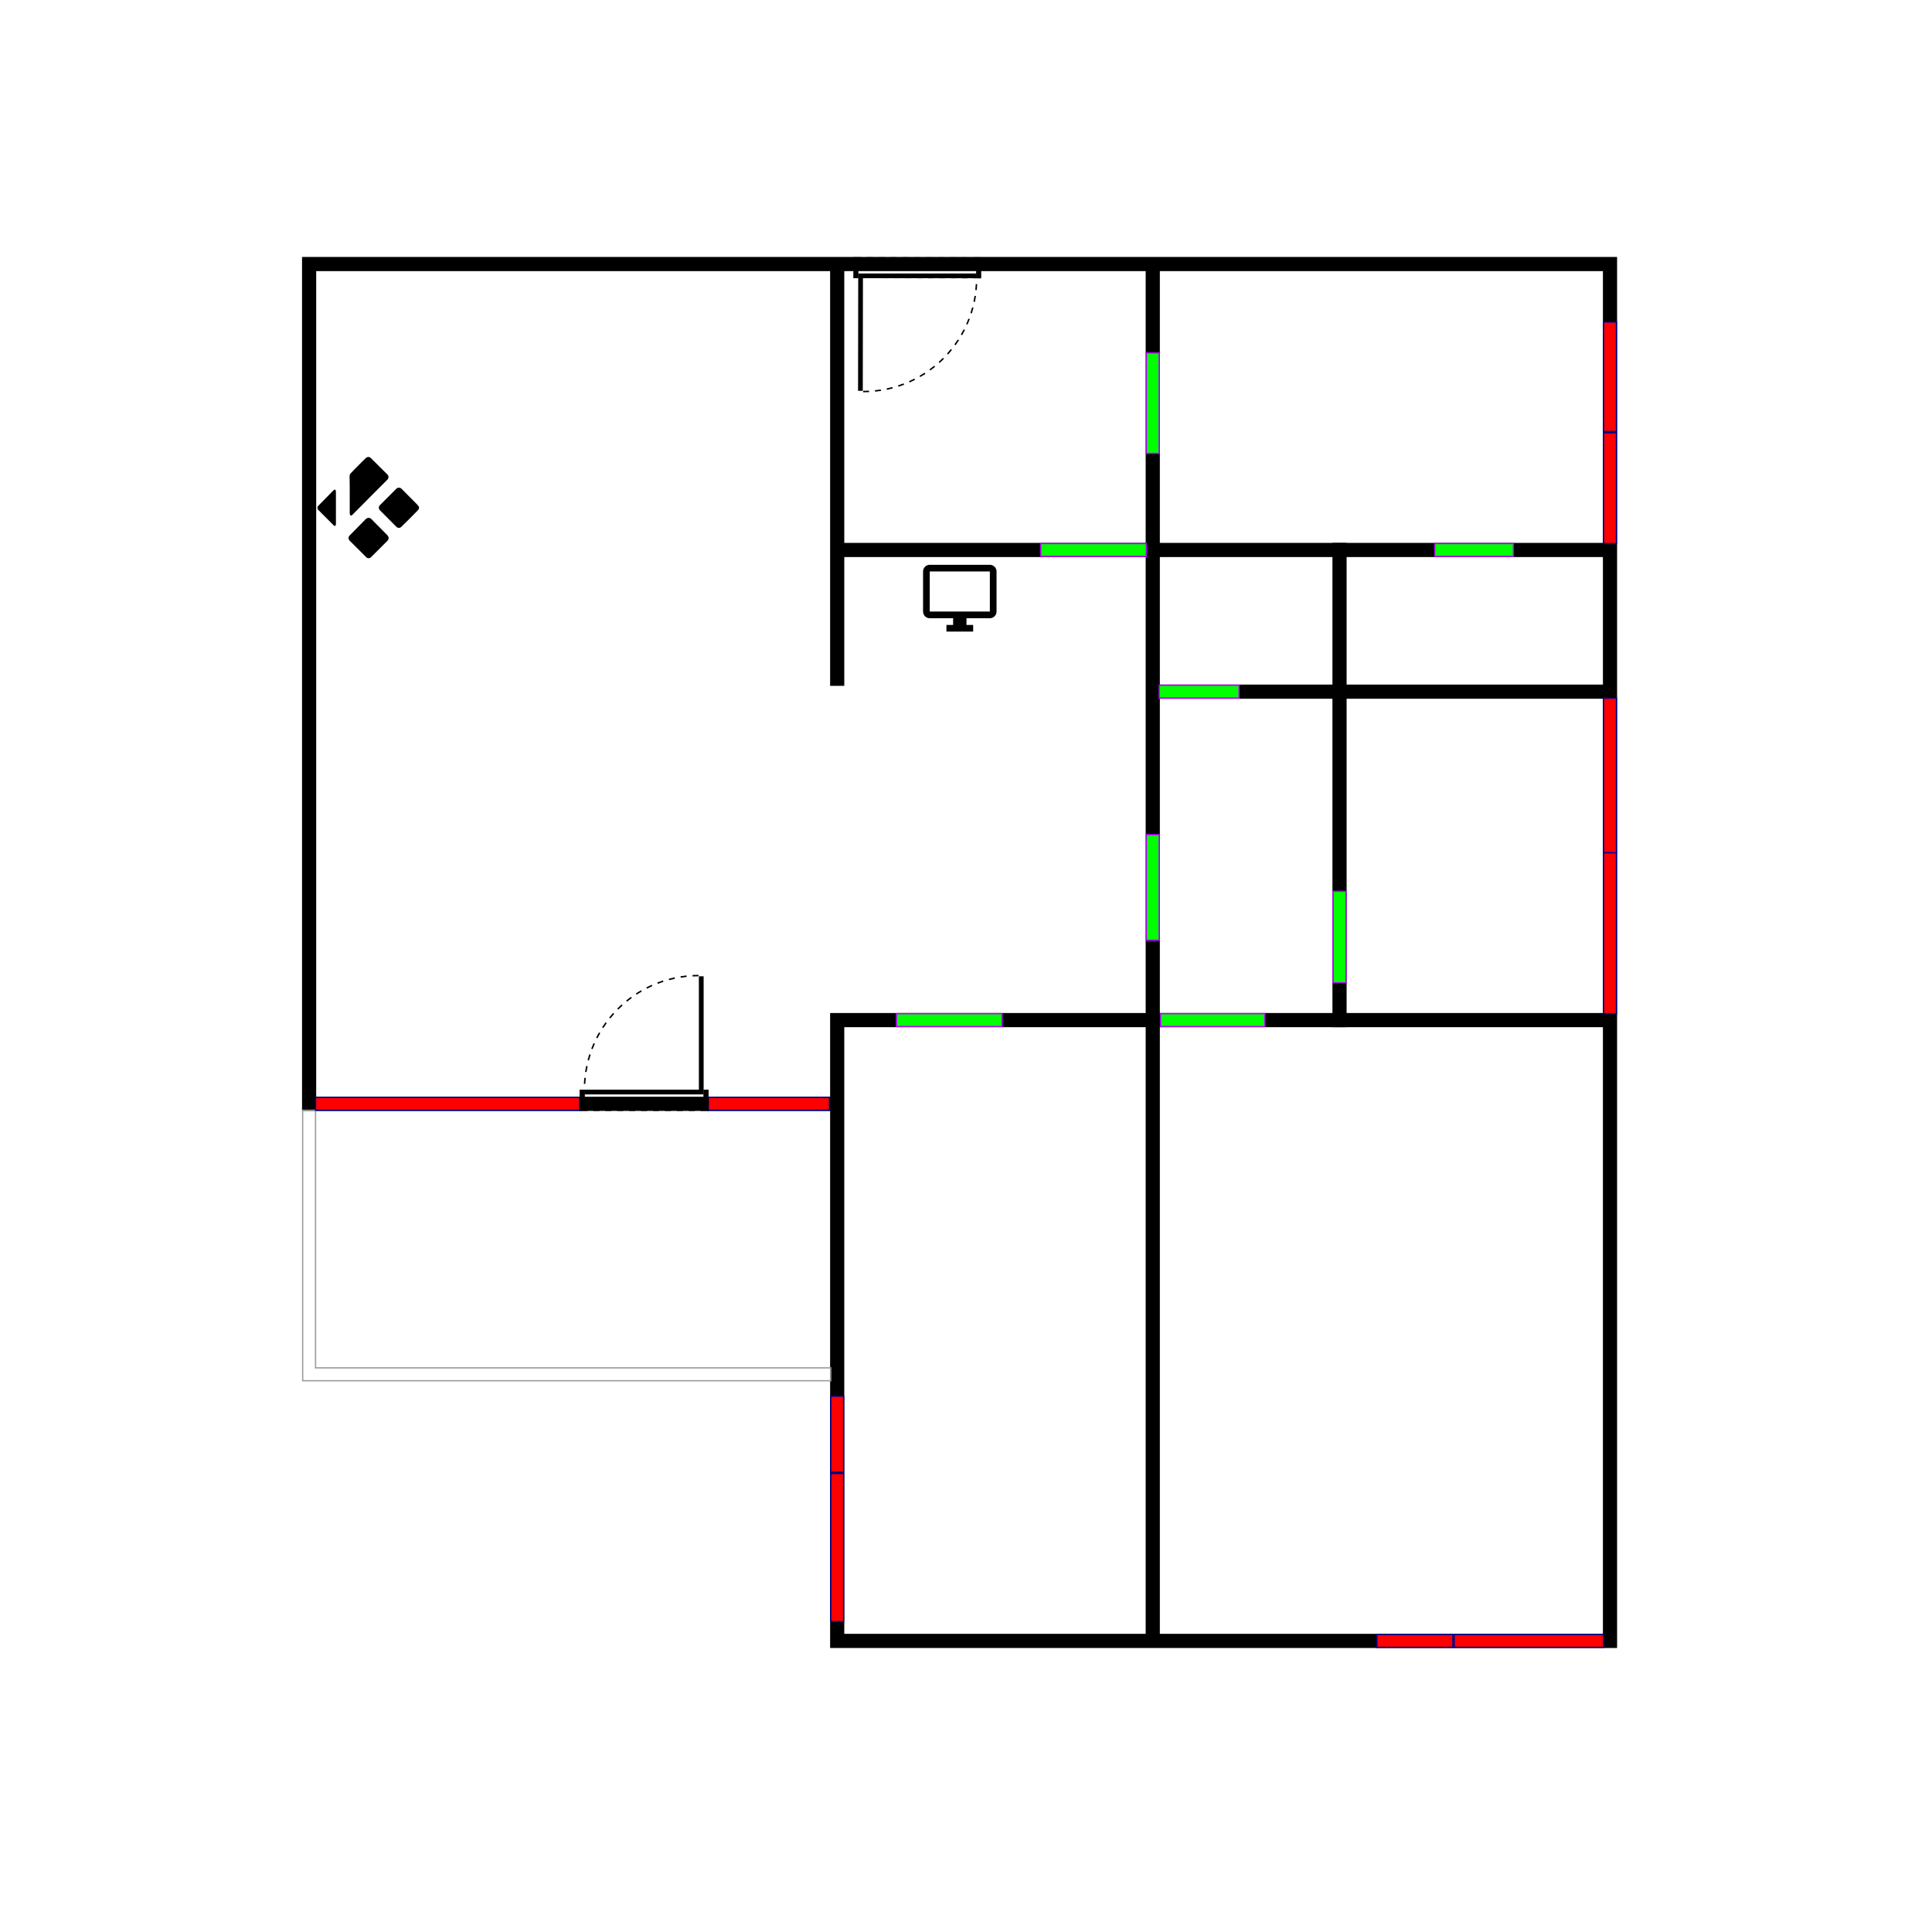
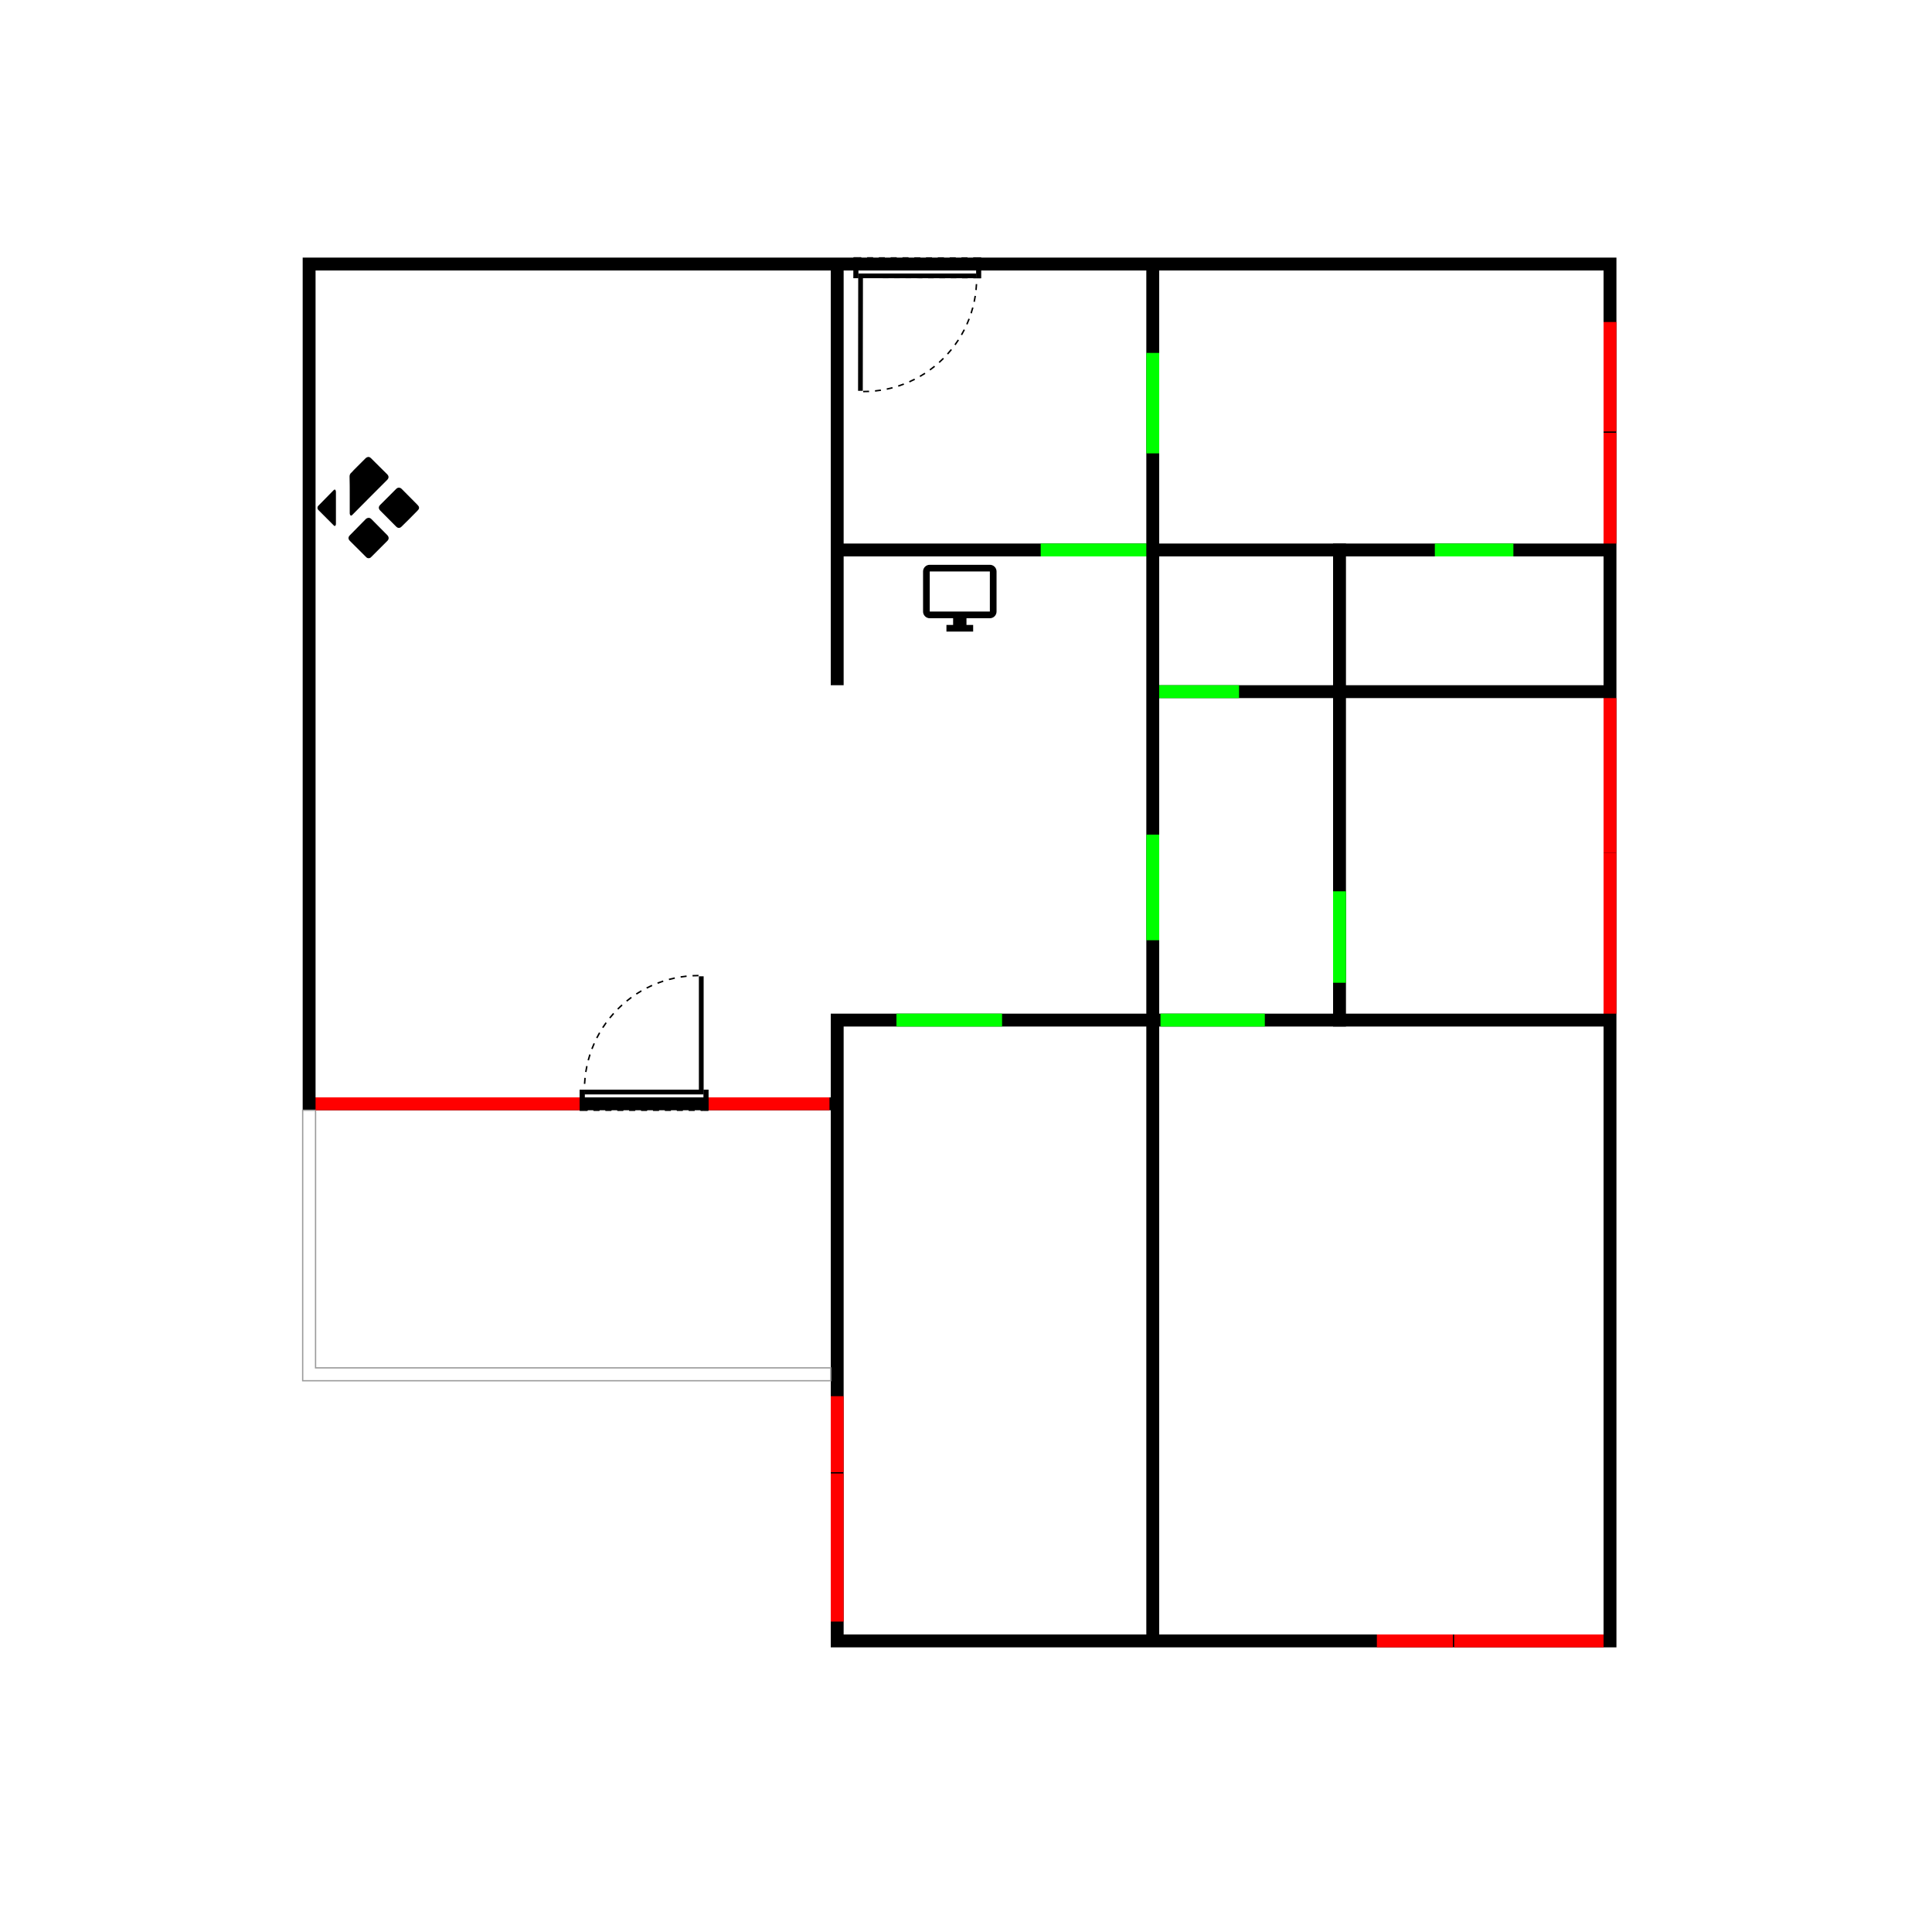
<svg xmlns="http://www.w3.org/2000/svg" xmlns:ns1="http://www.openswatchbook.org/uri/2009/osb" width="1500cm" height="1500cm" viewBox="0 0 15000 15000" version="1.1" id="svg8">
  <defs id="defs2">
    <linearGradient id="linearGradient4512" ns1:paint="solid">
      <stop style="stop-color:#000000;stop-opacity:1;" offset="0" id="stop4510" />
    </linearGradient>
  </defs>
  <g id="layer1" transform="translate(0,14703)">
-     <path style="opacity:1;vector-effect:none;fill:#000000;fill-opacity:1;stroke:#000000;stroke-width:37.795;stroke-linecap:butt;stroke-linejoin:miter;stroke-miterlimit:4;stroke-dasharray:none;stroke-dashoffset:0;stroke-opacity:1" d="M 8881.889 7559.055 L 8881.889 7937.008 L 8881.891 7937.008 L 8881.891 32201.578 C 8881.891 32201.578 8881.891 32201.58 8881.891 32201.58 L 8881.891 32579.512 L 8881.891 32579.531 L 24377.953 32579.531 L 24377.953 48340.158 L 24377.953 48340.16 L 47433.07 48340.16 L 47433.07 48340.158 L 47433.072 48340.158 L 47433.072 7559.055 L 47433.068 7559.055 L 8881.889 7559.055 z M 9259.842 7937.008 L 24377.953 7937.008 L 24377.953 15949.605 C 24377.953 15949.605 24377.953 15949.607 24377.953 15949.607 L 24377.953 16327.557 C 24377.953 16327.557 24377.953 16327.559 24377.953 16327.559 L 24377.953 20107.061 C 24377.953 20107.061 24377.953 20107.062 24377.953 20107.062 L 24755.904 20107.062 C 24755.904 20107.062 24755.906 20107.061 24755.906 20107.061 L 24755.906 16327.559 L 33637.795 16327.559 L 33637.795 20107.092 L 33637.795 20485.043 L 33637.795 29744.885 L 24755.904 29744.885 L 24377.953 29744.885 C 24377.953 29744.885 24377.953 29744.887 24377.953 29744.887 L 24377.953 30122.838 L 24377.953 32201.578 L 9259.842 32201.578 L 9259.842 7937.008 z M 24755.906 7937.008 L 33637.795 7937.008 L 33637.795 15949.605 L 24755.906 15949.605 L 24755.906 7937.008 z M 34015.748 7937.008 L 47055.117 7937.008 L 47055.117 15949.605 L 34015.748 15949.605 L 34015.748 7937.008 z M 34015.748 16327.559 L 47055.117 16327.559 L 47055.117 20107.09 L 34015.748 20107.09 L 34015.748 16327.559 z M 34015.748 20485.043 L 47055.117 20485.043 L 47055.117 29744.885 L 34015.748 29744.885 L 34015.748 20485.043 z M 24755.904 30122.838 L 33637.795 30122.838 L 33637.795 47962.205 L 24755.904 47962.205 L 24755.904 32579.531 C 24755.904 32579.531 24755.906 32579.531 24755.906 32579.531 L 24755.906 32201.58 C 24755.906 32201.58 24755.904 32201.578 24755.904 32201.578 L 24755.904 30122.838 z M 34015.748 30122.838 L 47055.117 30122.838 L 47055.117 47962.205 L 34015.748 47962.205 L 34015.748 30122.838 z " id="rect3687" transform="matrix(0.2645833,0,0,0.2645833,0,-14703)" />
-     <rect style="fill:#000000;fill-opacity:1;stroke:#000000;stroke-width:10;stroke-miterlimit:4;stroke-dasharray:none;stroke-opacity:1;font-variant-east_asian:normal;opacity:1;vector-effect:none;stroke-linecap:butt;stroke-linejoin:miter;stroke-dashoffset:0" id="rect4543" width="100" height="3750" x="10350" y="-10483" ry="0" />
+     <path style="opacity:1;vector-effect:none;fill:#000000;fill-opacity:1;stroke:none;stroke-width:37.795;stroke-linecap:butt;stroke-linejoin:miter;stroke-miterlimit:4;stroke-dasharray:none;stroke-dashoffset:0;stroke-opacity:1;font-variant-east_asian:normal" d="M 8881.889 7559.055 L 8881.889 7937.008 L 8881.891 7937.008 L 8881.891 32201.578 C 8881.891 32201.578 8881.891 32201.58 8881.891 32201.58 L 8881.891 32579.512 L 8881.891 32579.531 L 24377.953 32579.531 L 24377.953 48340.158 L 24377.953 48340.16 L 47433.07 48340.16 L 47433.07 48340.158 L 47433.072 48340.158 L 47433.072 7559.055 L 47433.068 7559.055 L 8881.889 7559.055 z M 9259.842 7937.008 L 24377.953 7937.008 L 24377.953 15949.605 C 24377.953 15949.605 24377.953 15949.607 24377.953 15949.607 L 24377.953 16327.557 C 24377.953 16327.557 24377.953 16327.559 24377.953 16327.559 L 24377.953 20107.061 C 24377.953 20107.061 24377.953 20107.062 24377.953 20107.062 L 24755.904 20107.062 C 24755.904 20107.062 24755.906 20107.061 24755.906 20107.061 L 24755.906 16327.559 L 33637.795 16327.559 L 33637.795 20107.092 L 33637.795 20485.043 L 33637.795 29744.885 L 24755.904 29744.885 L 24377.953 29744.885 C 24377.953 29744.885 24377.953 29744.887 24377.953 29744.887 L 24377.953 30122.838 L 24377.953 32201.578 L 9259.842 32201.578 L 9259.842 7937.008 z M 24755.906 7937.008 L 33637.795 7937.008 L 33637.795 15949.605 L 24755.906 15949.605 L 24755.906 7937.008 z M 34015.748 7937.008 L 47055.117 7937.008 L 47055.117 15949.605 L 34015.748 15949.605 L 34015.748 7937.008 z M 34015.748 16327.559 L 47055.117 16327.559 L 47055.117 20107.09 L 34015.748 20107.09 L 34015.748 16327.559 z M 34015.748 20485.043 L 47055.117 20485.043 L 47055.117 29744.885 L 34015.748 29744.885 L 34015.748 20485.043 z M 24755.904 30122.838 L 33637.795 30122.838 L 33637.795 47962.205 L 24755.904 47962.205 L 24755.904 32579.531 C 24755.904 32579.531 24755.906 32579.531 24755.906 32579.531 L 24755.906 32201.58 C 24755.906 32201.58 24755.904 32201.578 24755.904 32201.578 L 24755.904 30122.838 z M 34015.748 30122.838 L 47055.117 30122.838 L 47055.117 47962.205 L 34015.748 47962.205 L 34015.748 30122.838 z " id="rect3687" transform="matrix(0.2645833,0,0,0.2645833,0,-14703)" />
+     <rect style="fill:#000000;fill-opacity:1;stroke:none;stroke-width:10;stroke-miterlimit:4;stroke-dasharray:none;stroke-opacity:1;font-variant-east_asian:normal;opacity:1;vector-effect:none;stroke-linecap:butt;stroke-linejoin:miter;stroke-dashoffset:0" id="rect4543" width="100" height="3750" x="10350" y="-10483" ry="0" />
    <path style="opacity:1;vector-effect:none;fill:none;fill-opacity:1;stroke:#9b9b9b;stroke-width:37.795;stroke-linecap:butt;stroke-linejoin:miter;stroke-miterlimit:4;stroke-dasharray:none;stroke-dashoffset:0;stroke-opacity:1" d="M 8881.891 32579.529 L 8881.891 40138.584 L 8881.891 40516.537 L 8881.891 40516.539 L 24377.953 40516.539 L 24377.953 40138.584 L 9259.842 40138.584 L 9259.842 32579.529 L 8881.891 32579.529 z " transform="matrix(0.2645833,0,0,0.2645833,0,-14703)" id="rect4545" />
-     <rect style="opacity:1;vector-effect:none;fill:#ff0000;fill-opacity:1;stroke:#00008c;stroke-width:10;stroke-linecap:butt;stroke-linejoin:miter;stroke-miterlimit:4;stroke-dasharray:none;stroke-dashoffset:0;stroke-opacity:1" id="rect4552" width="2050" height="100" x="2450" y="-6182.999" ry="0" />
-     <rect style="opacity:1;vector-effect:none;fill:#ff0000;fill-opacity:1;stroke:#00008c;stroke-width:10;stroke-linecap:butt;stroke-linejoin:miter;stroke-miterlimit:4;stroke-dasharray:none;stroke-dashoffset:0;stroke-opacity:1" id="rect4554" width="940" height="100" x="5500" y="-6183" ry="0" />
-     <rect style="fill:#ff0000;fill-opacity:1;stroke:#00008c;stroke-width:10;stroke-miterlimit:4;stroke-dasharray:none;stroke-dashoffset:0;stroke-opacity:1" id="rect4563" width="100" height="1149.997" x="6450" y="-3262.999" ry="0" />
-     <rect style="opacity:1;vector-effect:none;fill:#ff0000;fill-opacity:1;stroke:#00008c;stroke-width:10;stroke-linecap:butt;stroke-linejoin:miter;stroke-miterlimit:4;stroke-dasharray:none;stroke-dashoffset:0;stroke-opacity:1" id="rect4565" width="100" height="590" x="6450" y="-3862.999" ry="0" />
-     <rect style="opacity:1;vector-effect:none;fill:#ff0000;fill-opacity:1;stroke:#00008c;stroke-width:10;stroke-linecap:butt;stroke-linejoin:miter;stroke-miterlimit:4;stroke-dasharray:none;stroke-dashoffset:0;stroke-opacity:1" id="rect4591" width="1160" height="100" x="11290" y="-2012.999" ry="0" />
-     <rect style="opacity:1;vector-effect:none;fill:#ff0000;fill-opacity:1;stroke:#00008c;stroke-width:10;stroke-linecap:butt;stroke-linejoin:miter;stroke-miterlimit:4;stroke-dasharray:none;stroke-dashoffset:0;stroke-opacity:1" id="rect4598" width="590" height="100.001" x="10690" y="-2012.999" ry="0" />
-     <rect style="opacity:1;vector-effect:none;fill:#ff0000;fill-opacity:1;stroke:#00008c;stroke-width:10;stroke-linecap:butt;stroke-linejoin:miter;stroke-miterlimit:4;stroke-dasharray:none;stroke-dashoffset:0;stroke-opacity:1" id="rect4600" width="100" height="1250" x="12450" y="-8082.999" ry="0" />
-     <rect style="opacity:1;vector-effect:none;fill:#ff0000;fill-opacity:1;stroke:#00008c;stroke-width:10;stroke-linecap:butt;stroke-linejoin:miter;stroke-miterlimit:4;stroke-dasharray:none;stroke-dashoffset:0;stroke-opacity:1" id="rect4602" width="100" height="1200" x="12450" y="-9282.999" ry="0" />
-     <rect style="opacity:1;vector-effect:none;fill:#ff0000;fill-opacity:1;stroke:#00008c;stroke-width:10;stroke-linecap:butt;stroke-linejoin:miter;stroke-miterlimit:4;stroke-dasharray:none;stroke-dashoffset:0;stroke-opacity:1" id="rect4604" width="100" height="860" x="12450" y="-11343" ry="0" />
-     <rect style="opacity:1;vector-effect:none;fill:#ff0000;fill-opacity:1;stroke:#00008c;stroke-width:10;stroke-linecap:butt;stroke-linejoin:miter;stroke-miterlimit:4;stroke-dasharray:none;stroke-dashoffset:0;stroke-opacity:1" id="rect4606" width="100" height="850" x="12450" y="-12203" ry="0" />
-     <rect style="opacity:1;vector-effect:none;fill:#00ff00;fill-opacity:1;stroke:#b600ff;stroke-width:10;stroke-linecap:butt;stroke-linejoin:miter;stroke-miterlimit:4;stroke-dasharray:none;stroke-dashoffset:0;stroke-opacity:1" id="rect4624" width="820" height="100" x="8080" y="-10483" ry="0" />
-     <rect style="opacity:1;vector-effect:none;fill:#00ff00;fill-opacity:1;stroke:#b600ff;stroke-width:10;stroke-linecap:butt;stroke-linejoin:miter;stroke-miterlimit:4;stroke-dasharray:none;stroke-dashoffset:0;stroke-opacity:1" id="rect4640" width="100" height="780" x="8900" y="-11963" ry="0" />
-     <rect style="opacity:1;vector-effect:none;fill:#00ff00;fill-opacity:1;stroke:#b600ff;stroke-width:10;stroke-linecap:butt;stroke-linejoin:miter;stroke-miterlimit:4;stroke-dasharray:none;stroke-dashoffset:0;stroke-opacity:1" id="rect4642" width="610" height="100" x="11140" y="-10483" ry="0" />
-     <rect style="opacity:1;vector-effect:none;fill:#00ff00;fill-opacity:1;stroke:#b600ff;stroke-width:10;stroke-linecap:butt;stroke-linejoin:miter;stroke-miterlimit:4;stroke-dasharray:none;stroke-dashoffset:0;stroke-opacity:1" id="rect4644" width="810" height="100" x="9010" y="-6832.999" />
-     <rect style="opacity:1;vector-effect:none;fill:#00ff00;fill-opacity:1;stroke:#b600ff;stroke-width:10;stroke-linecap:butt;stroke-linejoin:miter;stroke-miterlimit:4;stroke-dasharray:none;stroke-dashoffset:0;stroke-opacity:1" id="rect4646" width="100" height="710" x="10350" y="-7782.999" ry="0" />
-     <rect style="opacity:1;vector-effect:none;fill:#00ff00;fill-opacity:1;stroke:#b600ff;stroke-width:10;stroke-linecap:butt;stroke-linejoin:miter;stroke-miterlimit:4;stroke-dasharray:none;stroke-dashoffset:0;stroke-opacity:1" id="rect4650" width="820" height="100" x="6960" y="-6832.999" />
-     <rect style="opacity:1;vector-effect:none;fill:#00ff00;fill-opacity:1;stroke:#b600ff;stroke-width:10;stroke-linecap:butt;stroke-linejoin:miter;stroke-miterlimit:4;stroke-dasharray:none;stroke-dashoffset:0;stroke-opacity:1" id="rect4655" width="100" height="820" x="8900" y="-8222.999" />
-     <rect style="opacity:1;vector-effect:none;fill:#00ff00;fill-opacity:1;stroke:#b600ff;stroke-width:10;stroke-linecap:butt;stroke-linejoin:miter;stroke-miterlimit:4;stroke-dasharray:none;stroke-dashoffset:0;stroke-opacity:1" id="rect4657" width="620.001" height="100" x="8999.999" y="-9383" />
+     <rect style="opacity:1;vector-effect:none;fill:#ff0000;fill-opacity:1;stroke:none;stroke-width:10;stroke-linecap:butt;stroke-linejoin:miter;stroke-miterlimit:4;stroke-dasharray:none;stroke-dashoffset:0;stroke-opacity:1;font-variant-east_asian:normal" id="rect4552" width="2050" height="100" x="2450" y="-6182.999" ry="0" />
+     <rect style="opacity:1;vector-effect:none;fill:#ff0000;fill-opacity:1;stroke:none;stroke-width:10;stroke-linecap:butt;stroke-linejoin:miter;stroke-miterlimit:4;stroke-dasharray:none;stroke-dashoffset:0;stroke-opacity:1;font-variant-east_asian:normal" id="rect4554" width="940" height="100" x="5500" y="-6183" ry="0" />
+     <rect style="fill:#ff0000;fill-opacity:1;stroke:none;stroke-width:10;stroke-miterlimit:4;stroke-dasharray:none;stroke-dashoffset:0;stroke-opacity:1;font-variant-east_asian:normal;opacity:1;vector-effect:none;stroke-linecap:butt;stroke-linejoin:miter" id="rect4563" width="100" height="1149.997" x="6450" y="-3262.999" ry="0" />
+     <rect style="opacity:1;vector-effect:none;fill:#ff0000;fill-opacity:1;stroke:none;stroke-width:10;stroke-linecap:butt;stroke-linejoin:miter;stroke-miterlimit:4;stroke-dasharray:none;stroke-dashoffset:0;stroke-opacity:1;font-variant-east_asian:normal" id="rect4565" width="100" height="590" x="6450" y="-3862.999" ry="0" />
+     <rect style="opacity:1;vector-effect:none;fill:#ff0000;fill-opacity:1;stroke:none;stroke-width:10;stroke-linecap:butt;stroke-linejoin:miter;stroke-miterlimit:4;stroke-dasharray:none;stroke-dashoffset:0;stroke-opacity:1;font-variant-east_asian:normal" id="rect4591" width="1160" height="100" x="11290" y="-2012.999" ry="0" />
+     <rect style="opacity:1;vector-effect:none;fill:#ff0000;fill-opacity:1;stroke:none;stroke-width:10;stroke-linecap:butt;stroke-linejoin:miter;stroke-miterlimit:4;stroke-dasharray:none;stroke-dashoffset:0;stroke-opacity:1;font-variant-east_asian:normal" id="rect4598" width="590" height="100.001" x="10690" y="-2012.999" ry="0" />
+     <rect style="opacity:1;vector-effect:none;fill:#ff0000;fill-opacity:1;stroke:none;stroke-width:10;stroke-linecap:butt;stroke-linejoin:miter;stroke-miterlimit:4;stroke-dasharray:none;stroke-dashoffset:0;stroke-opacity:1;font-variant-east_asian:normal" id="rect4600" width="100" height="1250" x="12450" y="-8082.999" ry="0" />
+     <rect style="opacity:1;vector-effect:none;fill:#ff0000;fill-opacity:1;stroke:none;stroke-width:10;stroke-linecap:butt;stroke-linejoin:miter;stroke-miterlimit:4;stroke-dasharray:none;stroke-dashoffset:0;stroke-opacity:1;font-variant-east_asian:normal" id="rect4602" width="100" height="1200" x="12450" y="-9282.999" ry="0" />
+     <rect style="opacity:1;vector-effect:none;fill:#ff0000;fill-opacity:1;stroke:none;stroke-width:10;stroke-linecap:butt;stroke-linejoin:miter;stroke-miterlimit:4;stroke-dasharray:none;stroke-dashoffset:0;stroke-opacity:1;font-variant-east_asian:normal" id="rect4604" width="100" height="860" x="12450" y="-11343" ry="0" />
+     <rect style="opacity:1;vector-effect:none;fill:#ff0000;fill-opacity:1;stroke:none;stroke-width:10;stroke-linecap:butt;stroke-linejoin:miter;stroke-miterlimit:4;stroke-dasharray:none;stroke-dashoffset:0;stroke-opacity:1" id="rect4606" width="100" height="850" x="12450" y="-12203" ry="0" />
+     <rect style="opacity:1;vector-effect:none;fill:#00ff00;fill-opacity:1;stroke:none;stroke-width:10;stroke-linecap:butt;stroke-linejoin:miter;stroke-miterlimit:4;stroke-dasharray:none;stroke-dashoffset:0;stroke-opacity:1;font-variant-east_asian:normal" id="rect4624" width="820" height="100" x="8080" y="-10483" ry="0" />
+     <rect style="opacity:1;vector-effect:none;fill:#00ff00;fill-opacity:1;stroke:none;stroke-width:10;stroke-linecap:butt;stroke-linejoin:miter;stroke-miterlimit:4;stroke-dasharray:none;stroke-dashoffset:0;stroke-opacity:1;font-variant-east_asian:normal" id="rect4640" width="100" height="780" x="8900" y="-11963" ry="0" />
+     <rect style="opacity:1;vector-effect:none;fill:#00ff00;fill-opacity:1;stroke:none;stroke-width:10;stroke-linecap:butt;stroke-linejoin:miter;stroke-miterlimit:4;stroke-dasharray:none;stroke-dashoffset:0;stroke-opacity:1" id="rect4642" width="610" height="100" x="11140" y="-10483" ry="0" />
+     <rect style="opacity:1;vector-effect:none;fill:#00ff00;fill-opacity:1;stroke:none;stroke-width:10;stroke-linecap:butt;stroke-linejoin:miter;stroke-miterlimit:4;stroke-dasharray:none;stroke-dashoffset:0;stroke-opacity:1;font-variant-east_asian:normal" id="rect4644" width="810" height="100" x="9010" y="-6832.999" />
+     <rect style="opacity:1;vector-effect:none;fill:#00ff00;fill-opacity:1;stroke:none;stroke-width:10;stroke-linecap:butt;stroke-linejoin:miter;stroke-miterlimit:4;stroke-dasharray:none;stroke-dashoffset:0;stroke-opacity:1" id="rect4646" width="100" height="710" x="10350" y="-7782.999" ry="0" />
+     <rect style="opacity:1;vector-effect:none;fill:#00ff00;fill-opacity:1;stroke:none;stroke-width:10;stroke-linecap:butt;stroke-linejoin:miter;stroke-miterlimit:4;stroke-dasharray:none;stroke-dashoffset:0;stroke-opacity:1;font-variant-east_asian:normal" id="rect4650" width="820" height="100" x="6960" y="-6832.999" />
+     <rect style="opacity:1;vector-effect:none;fill:#00ff00;fill-opacity:1;stroke:none;stroke-width:10;stroke-linecap:butt;stroke-linejoin:miter;stroke-miterlimit:4;stroke-dasharray:none;stroke-dashoffset:0;stroke-opacity:1;font-variant-east_asian:normal" id="rect4655" width="100" height="820" x="8900" y="-8222.999" />
+     <rect style="opacity:1;vector-effect:none;fill:#00ff00;fill-opacity:1;stroke:none;stroke-width:10;stroke-linecap:butt;stroke-linejoin:miter;stroke-miterlimit:4;stroke-dasharray:none;stroke-dashoffset:0;stroke-opacity:1;font-variant-east_asian:normal" id="rect4657" width="620.001" height="100" x="8999.999" y="-9383" />
    <path id="media_player.kodi_on_firetv" d="m 2859.443,-11154.9 c -7.584,0 -15.412,4.063 -22.21,10.835 -30.458,30.336 -60.565,60.537 -90.657,90.602 -7.855,8.126 -10.022,12.189 -17.917,19.367 -10.428,8.126 -15.06,18.96 -14.694,32.232 1.354,46.182 1.354,91.686 1.354,138.003 0,47.671 0,96.29 0,144.368 0,4.063 0,6.772 1.355,9.48 2.844,10.835 10.022,13.679 17.917,5.417 42.999,-43.066 81.339,-82.07 124.338,-125.407 48.727,-48.755 97.821,-97.51 146.549,-146.671 14.694,-14.22 14.694,-30.336 0,-44.692 -41.211,-41.306 -83.127,-81.664 -123.973,-123.241 -7.178,-6.771 -13.976,-10.834 -21.506,-10.834 m 237.571,238.627 c -7.584,0 -14.694,2.709 -21.506,9.48 -41.198,41.578 -82.761,82.341 -124.338,124.325 -13.963,13.949 -13.963,29.388 0,43.744 41.211,41.17 82.057,82.747 123.268,123.918 14.329,14.762 29.388,14.762 43.717,0 39.776,-39.004 80.621,-79.497 119.679,-119.72 6.094,-6.772 12.189,-12.189 14.694,-20.044 v -10.834 c -2.573,-8.126 -8.532,-13.543 -14.694,-20.45 -40.128,-40.087 -79.551,-80.58 -119.679,-120.668 -6.771,-6.771 -13.976,-9.48 -21.141,-9.48 m -497.352,15.303 c -4.605,-1.354 -7.178,1.355 -10.022,4.063 -41.211,41.848 -77.398,79.227 -118.609,120.803 -9.345,9.481 -9.345,23.159 0,32.504 22.224,22.617 44.8,44.827 67.011,67.444 19.353,19.367 33.681,33.993 53.752,53.766 5.688,5.417 10.699,4.063 13.611,-2.709 2.167,-4.063 2.167,-8.126 2.167,-12.189 0,-42.254 0,-75.299 0,-117.553 0,-42.66 0,-85.185 0,-127.575 0,-2.708 0,-6.771 -1.355,-9.479 -1.354,-4.063 -2.438,-8.127 -6.771,-10.835 m 261.935,220.751 c -7.178,0 -15.412,2.708 -22.224,9.479 -41.198,41.577 -82.057,83.967 -123.254,125.409 -14.342,14.355 -14.342,29.388 0,43.744 39.776,40.222 79.903,79.632 120.031,119.719 5.688,6.772 11.782,12.189 20.071,14.627 h 10.022 c 7.855,-1.354 14.328,-6.772 20.057,-13.543 40.141,-40.494 80.635,-80.716 121.115,-121.21 13.976,-14.355 12.189,-30.472 -1.354,-44.692 -41.563,-41.577 -82.057,-82.883 -123.268,-124.46 -6.772,-6.771 -13.977,-9.48 -21.493,-9.48 z" style="stroke-width:35.832" />
    <path id="switch.janis_pc_wol" d="m 7685.221,-9954.947 h -466.743 v -311.195 h 466.743 m 0,-51.85 h -466.743 c -28.816,0 -51.849,23.131 -51.849,51.85 v 311.195 a 51.866,51.866 0 0 0 51.849,51.947 h 181.522 v 51.849 h -51.849 v 51.849 h 207.398 v -51.849 h -51.849 v -51.849 h 181.522 a 51.866,51.866 0 0 0 51.947,-51.947 v -311.195 c 0,-28.719 -23.425,-51.85 -51.947,-51.85 z" style="stroke-width:25.933" />
    <g id="sensor.balcony_door_open" transform="matrix(11.72587,0,0,11.72587,4415.451,-7193.135)">
      <rect id="rect4530" height="13.968" width="3.15" y="81.029" x="7.508" />
      <rect id="rect4532" height="13.968" width="3.15" y="81.029" x="89.342" />
      <rect id="rect4534" height="75.048" width="3.15" y="5.979" x="86.191" />
      <rect id="rect4536" height="0.99" width="1.979" y="81.028" x="84.212" />
      <rect id="rect4538" height="0.99" width="3.767" y="81.03" x="23.938" />
      <rect id="rect4540" height="0.99" width="3.767" y="81.03" x="16.405" />
      <rect id="rect4542" height="0.99" width="3.767" y="81.029" x="61.609" />
      <rect id="rect4544" height="0.99" width="3.767" y="81.029" x="54.075" />
      <rect id="rect4546" height="0.99" width="3.767" y="81.029" x="46.541" />
      <rect id="rect4548" height="0.99" width="3.767" y="81.029" x="39.007" />
      <rect id="rect4550" height="0.99" width="3.768" y="81.029" x="31.473" />
      <rect id="rect4552-4" height="0.99" width="3.768" y="81.028" x="76.676" />
      <rect id="rect4554-7" height="0.99" width="3.768" y="81.028" x="69.143" />
      <rect id="rect4556" height="0.99" width="1.98" y="81.03" x="10.658" />
      <rect id="rect4558" height="0.991" width="1.98" y="94.008" x="87.361" />
      <rect id="rect4560" height="0.99" width="3.934" y="94.01" x="24.437" />
      <rect id="rect4562" height="0.99" width="3.933" y="94.01" x="16.571" />
      <rect id="rect4564" height="0.991" width="3.933" y="94.008" x="63.765" />
      <rect id="rect4566" height="0.991" width="3.933" y="94.009" x="55.899" />
      <rect id="rect4568" height="0.991" width="3.934" y="94.009" x="48.033" />
      <rect id="rect4570" height="0.991" width="3.933" y="94.009" x="40.168" />
      <rect id="rect4572" height="0.991" width="3.933" y="94.009" x="32.303" />
      <rect id="rect4574" height="0.991" width="3.933" y="94.008" x="79.496" />
      <rect id="rect4576" height="0.991" width="3.933" y="94.008" x="71.631" />
      <rect id="rect4578" height="0.99" width="1.98" y="94.01" x="10.658" />
      <path id="path4580" d="m 11.006,77.223 -0.989,-0.051 c 0.067,-1.323 0.168,-2.661 0.302,-3.972 l 0.985,0.1 c -0.132,1.296 -0.232,2.614 -0.298,3.923 z" />
      <path id="path4582" d="m 11.807,69.401 -0.979,-0.153 c 0.204,-1.309 0.444,-2.627 0.716,-3.919 l 0.969,0.203 c -0.268,1.276 -0.506,2.576 -0.706,3.869 z" />
      <path id="path4584" d="M 13.422,61.706 12.465,61.45 c 0.341,-1.279 0.719,-2.565 1.125,-3.82 l 0.942,0.303 c -0.401,1.239 -0.774,2.508 -1.11,3.773 z" />
      <path id="path4586" d="m 15.84,54.225 -0.924,-0.354 c 0.468,-1.227 0.979,-2.463 1.518,-3.676 l 0.905,0.401 c -0.532,1.199 -1.036,2.419 -1.499,3.629 z" />
      <path id="path4588" d="m 19.025,47.051 -0.883,-0.449 c 0.6,-1.177 1.238,-2.354 1.897,-3.499 l 0.858,0.495 c -0.65,1.13 -1.281,2.292 -1.872,3.453 z" />
      <path id="path4590" d="m 22.949,40.248 -0.831,-0.539 c 0.72,-1.109 1.478,-2.213 2.253,-3.283 l 0.802,0.581 c -0.766,1.056 -1.514,2.146 -2.224,3.241 z" />
      <path id="path4592" d="m 27.564,33.888 -0.77,-0.623 c 0.83,-1.027 1.7,-2.047 2.584,-3.032 l 0.737,0.662 c -0.873,0.972 -1.731,1.979 -2.551,2.993 z" />
      <path id="path4594" d="m 32.82,28.038 -0.701,-0.699 c 0.935,-0.938 1.907,-1.863 2.886,-2.748 l 0.663,0.735 c -0.966,0.873 -1.924,1.786 -2.848,2.712 z" />
      <path id="path4596" d="m 38.657,22.766 -0.625,-0.769 c 1.027,-0.834 2.09,-1.652 3.158,-2.432 l 0.584,0.799 c -1.055,0.77 -2.104,1.578 -3.117,2.402 z" />
      <path id="path4598" d="m 45.013,18.128 -0.541,-0.83 c 1.11,-0.724 2.253,-1.427 3.397,-2.091 l 0.498,0.857 c -1.13,0.655 -2.257,1.35 -3.354,2.064 z" />
      <path id="path4600" d="m 51.824,14.18 -0.45,-0.882 c 1.182,-0.605 2.394,-1.184 3.601,-1.723 l 0.403,0.904 c -1.191,0.532 -2.386,1.104 -3.554,1.701 z" />
      <path id="path4602" d="m 59.017,10.967 -0.356,-0.924 c 1.245,-0.478 2.513,-0.927 3.767,-1.334 l 0.305,0.941 c -1.239,0.403 -2.489,0.846 -3.716,1.317 z" />
      <path id="path4604" d="M 66.502,8.534 66.247,7.577 C 67.52,7.235 68.823,6.923 70.123,6.648 l 0.204,0.969 c -1.28,0.272 -2.568,0.58 -3.825,0.917 z" />
      <path id="path4606" d="M 74.193,6.905 74.042,5.927 c 1.307,-0.206 2.636,-0.379 3.951,-0.515 l 0.102,0.984 c -1.298,0.135 -2.61,0.306 -3.902,0.509 z" />
      <path id="path4608" d="M 82.016,6.091 81.966,5.102 C 83.287,5.034 84.627,5 85.947,5 v 0.99 c -1.302,0 -2.625,0.034 -3.931,0.101 z" />
    </g>
    <g id="sensor.balcony_door_closed" transform="matrix(11.76692,0,0,11.76692,4411.654,-7196.462)">
      <rect id="rect2" height="13.968" width="3.15" y="81.029" x="7.508" />
      <rect id="rect4" height="13.968" width="3.15" y="81.029" x="89.342" />
      <rect id="rect6" height="3.15" width="78.684" y="81.029" x="10.658" />
      <rect id="rect30" height="0.991" width="1.98" y="94.008" x="87.361" />
      <rect id="rect32" height="0.99" width="3.934" y="94.01" x="24.437" />
      <rect id="rect34" height="0.99" width="3.933" y="94.01" x="16.571" />
      <rect id="rect36" height="0.991" width="3.933" y="94.008" x="63.765" />
      <rect id="rect38" height="0.991" width="3.933" y="94.009" x="55.899" />
      <rect id="rect40" height="0.991" width="3.934" y="94.009" x="48.033" />
      <rect id="rect42" height="0.991" width="3.933" y="94.009" x="40.168" />
      <rect id="rect44" height="0.991" width="3.933" y="94.009" x="32.303" />
      <rect id="rect46" height="0.991" width="3.933" y="94.008" x="79.496" />
      <rect id="rect48" height="0.991" width="3.933" y="94.008" x="71.631" />
      <rect id="rect50" height="0.99" width="1.98" y="94.01" x="10.658" />
    </g>
    <g id="g4726" transform="matrix(-11.64766,2.1125664e-5,-2.1125664e-5,-11.64766,7704.142,-11599.202)">
      <rect id="rect2-4" height="13.968" width="3.15" y="81.029" x="7.508" />
      <rect id="rect4-6" height="13.968" width="3.15" y="81.029" x="89.342" />
      <rect id="rect6-3" height="3.15" width="78.684" y="81.029" x="10.658" />
      <rect id="rect30-7" height="0.991" width="1.98" y="94.008" x="87.361" />
      <rect id="rect32-1" height="0.99" width="3.934" y="94.01" x="24.437" />
      <rect id="rect34-3" height="0.99" width="3.933" y="94.01" x="16.571" />
      <rect id="rect36-2" height="0.991" width="3.933" y="94.008" x="63.765" />
      <rect id="rect38-4" height="0.991" width="3.933" y="94.009" x="55.899" />
      <rect id="rect40-5" height="0.991" width="3.934" y="94.009" x="48.033" />
      <rect id="rect42-8" height="0.991" width="3.933" y="94.009" x="40.168" />
      <rect id="rect44-2" height="0.991" width="3.933" y="94.009" x="32.303" />
      <rect id="rect46-0" height="0.991" width="3.933" y="94.008" x="79.496" />
      <rect id="rect48-2" height="0.991" width="3.933" y="94.008" x="71.631" />
      <rect id="rect50-2" height="0.99" width="1.98" y="94.01" x="10.658" />
    </g>
    <g id="sensor.entrance_door_open" transform="matrix(-11.64936,-0.01607185,0.01607185,-11.64936,7702.648,-11597.672)">
      <rect id="rect4728" height="13.968" width="3.15" y="81.029" x="7.508" />
      <rect id="rect4730" height="13.968" width="3.15" y="81.029" x="89.342" />
      <rect id="rect4732" height="75.048" width="3.15" y="5.979" x="86.191" />
      <rect id="rect4734" height="0.99" width="1.979" y="81.028" x="84.212" />
      <rect id="rect4736" height="0.99" width="3.767" y="81.03" x="23.938" />
      <rect id="rect4738" height="0.99" width="3.767" y="81.03" x="16.405" />
      <rect id="rect4740" height="0.99" width="3.767" y="81.029" x="61.609" />
      <rect id="rect4742" height="0.99" width="3.767" y="81.029" x="54.075" />
      <rect id="rect4744" height="0.99" width="3.767" y="81.029" x="46.541" />
      <rect id="rect4746" height="0.99" width="3.767" y="81.029" x="39.007" />
      <rect id="rect4748" height="0.99" width="3.768" y="81.029" x="31.473" />
      <rect id="rect4750" height="0.99" width="3.768" y="81.028" x="76.676" />
      <rect id="rect4752" height="0.99" width="3.768" y="81.028" x="69.143" />
      <rect id="rect4754" height="0.99" width="1.98" y="81.03" x="10.658" />
      <rect id="rect4756" height="0.991" width="1.98" y="94.008" x="87.361" />
      <rect id="rect4758" height="0.99" width="3.934" y="94.01" x="24.437" />
      <rect id="rect4760" height="0.99" width="3.933" y="94.01" x="16.571" />
      <rect id="rect4762" height="0.991" width="3.933" y="94.008" x="63.765" />
      <rect id="rect4764" height="0.991" width="3.933" y="94.009" x="55.899" />
      <rect id="rect4766" height="0.991" width="3.934" y="94.009" x="48.033" />
      <rect id="rect4768" height="0.991" width="3.933" y="94.009" x="40.168" />
      <rect id="rect4770" height="0.991" width="3.933" y="94.009" x="32.303" />
      <rect id="rect4772" height="0.991" width="3.933" y="94.008" x="79.496" />
      <rect id="rect4774" height="0.991" width="3.933" y="94.008" x="71.631" />
      <rect id="rect4776" height="0.99" width="1.98" y="94.01" x="10.658" />
      <path id="path4778" d="m 11.006,77.223 -0.989,-0.051 c 0.067,-1.323 0.168,-2.661 0.302,-3.972 l 0.985,0.1 c -0.132,1.296 -0.232,2.614 -0.298,3.923 z" />
      <path id="path4780" d="m 11.807,69.401 -0.979,-0.153 c 0.204,-1.309 0.444,-2.627 0.716,-3.919 l 0.969,0.203 c -0.268,1.276 -0.506,2.576 -0.706,3.869 z" />
      <path id="path4782" d="M 13.422,61.706 12.465,61.45 c 0.341,-1.279 0.719,-2.565 1.125,-3.82 l 0.942,0.303 c -0.401,1.239 -0.774,2.508 -1.11,3.773 z" />
      <path id="path4784" d="m 15.84,54.225 -0.924,-0.354 c 0.468,-1.227 0.979,-2.463 1.518,-3.676 l 0.905,0.401 c -0.532,1.199 -1.036,2.419 -1.499,3.629 z" />
      <path id="path4786" d="m 19.025,47.051 -0.883,-0.449 c 0.6,-1.177 1.238,-2.354 1.897,-3.499 l 0.858,0.495 c -0.65,1.13 -1.281,2.292 -1.872,3.453 z" />
      <path id="path4788" d="m 22.949,40.248 -0.831,-0.539 c 0.72,-1.109 1.478,-2.213 2.253,-3.283 l 0.802,0.581 c -0.766,1.056 -1.514,2.146 -2.224,3.241 z" />
      <path id="path4790" d="m 27.564,33.888 -0.77,-0.623 c 0.83,-1.027 1.7,-2.047 2.584,-3.032 l 0.737,0.662 c -0.873,0.972 -1.731,1.979 -2.551,2.993 z" />
      <path id="path4792" d="m 32.82,28.038 -0.701,-0.699 c 0.935,-0.938 1.907,-1.863 2.886,-2.748 l 0.663,0.735 c -0.966,0.873 -1.924,1.786 -2.848,2.712 z" />
      <path id="path4794" d="m 38.657,22.766 -0.625,-0.769 c 1.027,-0.834 2.09,-1.652 3.158,-2.432 l 0.584,0.799 c -1.055,0.77 -2.104,1.578 -3.117,2.402 z" />
      <path id="path4796" d="m 45.013,18.128 -0.541,-0.83 c 1.11,-0.724 2.253,-1.427 3.397,-2.091 l 0.498,0.857 c -1.13,0.655 -2.257,1.35 -3.354,2.064 z" />
      <path id="path4798" d="m 51.824,14.18 -0.45,-0.882 c 1.182,-0.605 2.394,-1.184 3.601,-1.723 l 0.403,0.904 c -1.191,0.532 -2.386,1.104 -3.554,1.701 z" />
      <path id="path4800" d="m 59.017,10.967 -0.356,-0.924 c 1.245,-0.478 2.513,-0.927 3.767,-1.334 l 0.305,0.941 c -1.239,0.403 -2.489,0.846 -3.716,1.317 z" />
      <path id="path4802" d="M 66.502,8.534 66.247,7.577 C 67.52,7.235 68.823,6.923 70.123,6.648 l 0.204,0.969 c -1.28,0.272 -2.568,0.58 -3.825,0.917 z" />
      <path id="path4804" d="M 74.193,6.905 74.042,5.927 c 1.307,-0.206 2.636,-0.379 3.951,-0.515 l 0.102,0.984 c -1.298,0.135 -2.61,0.306 -3.902,0.509 z" />
      <path id="path4806" d="M 82.016,6.091 81.966,5.102 C 83.287,5.034 84.627,5 85.947,5 v 0.99 c -1.302,0 -2.625,0.034 -3.931,0.101 z" />
    </g>
  </g>
</svg>
